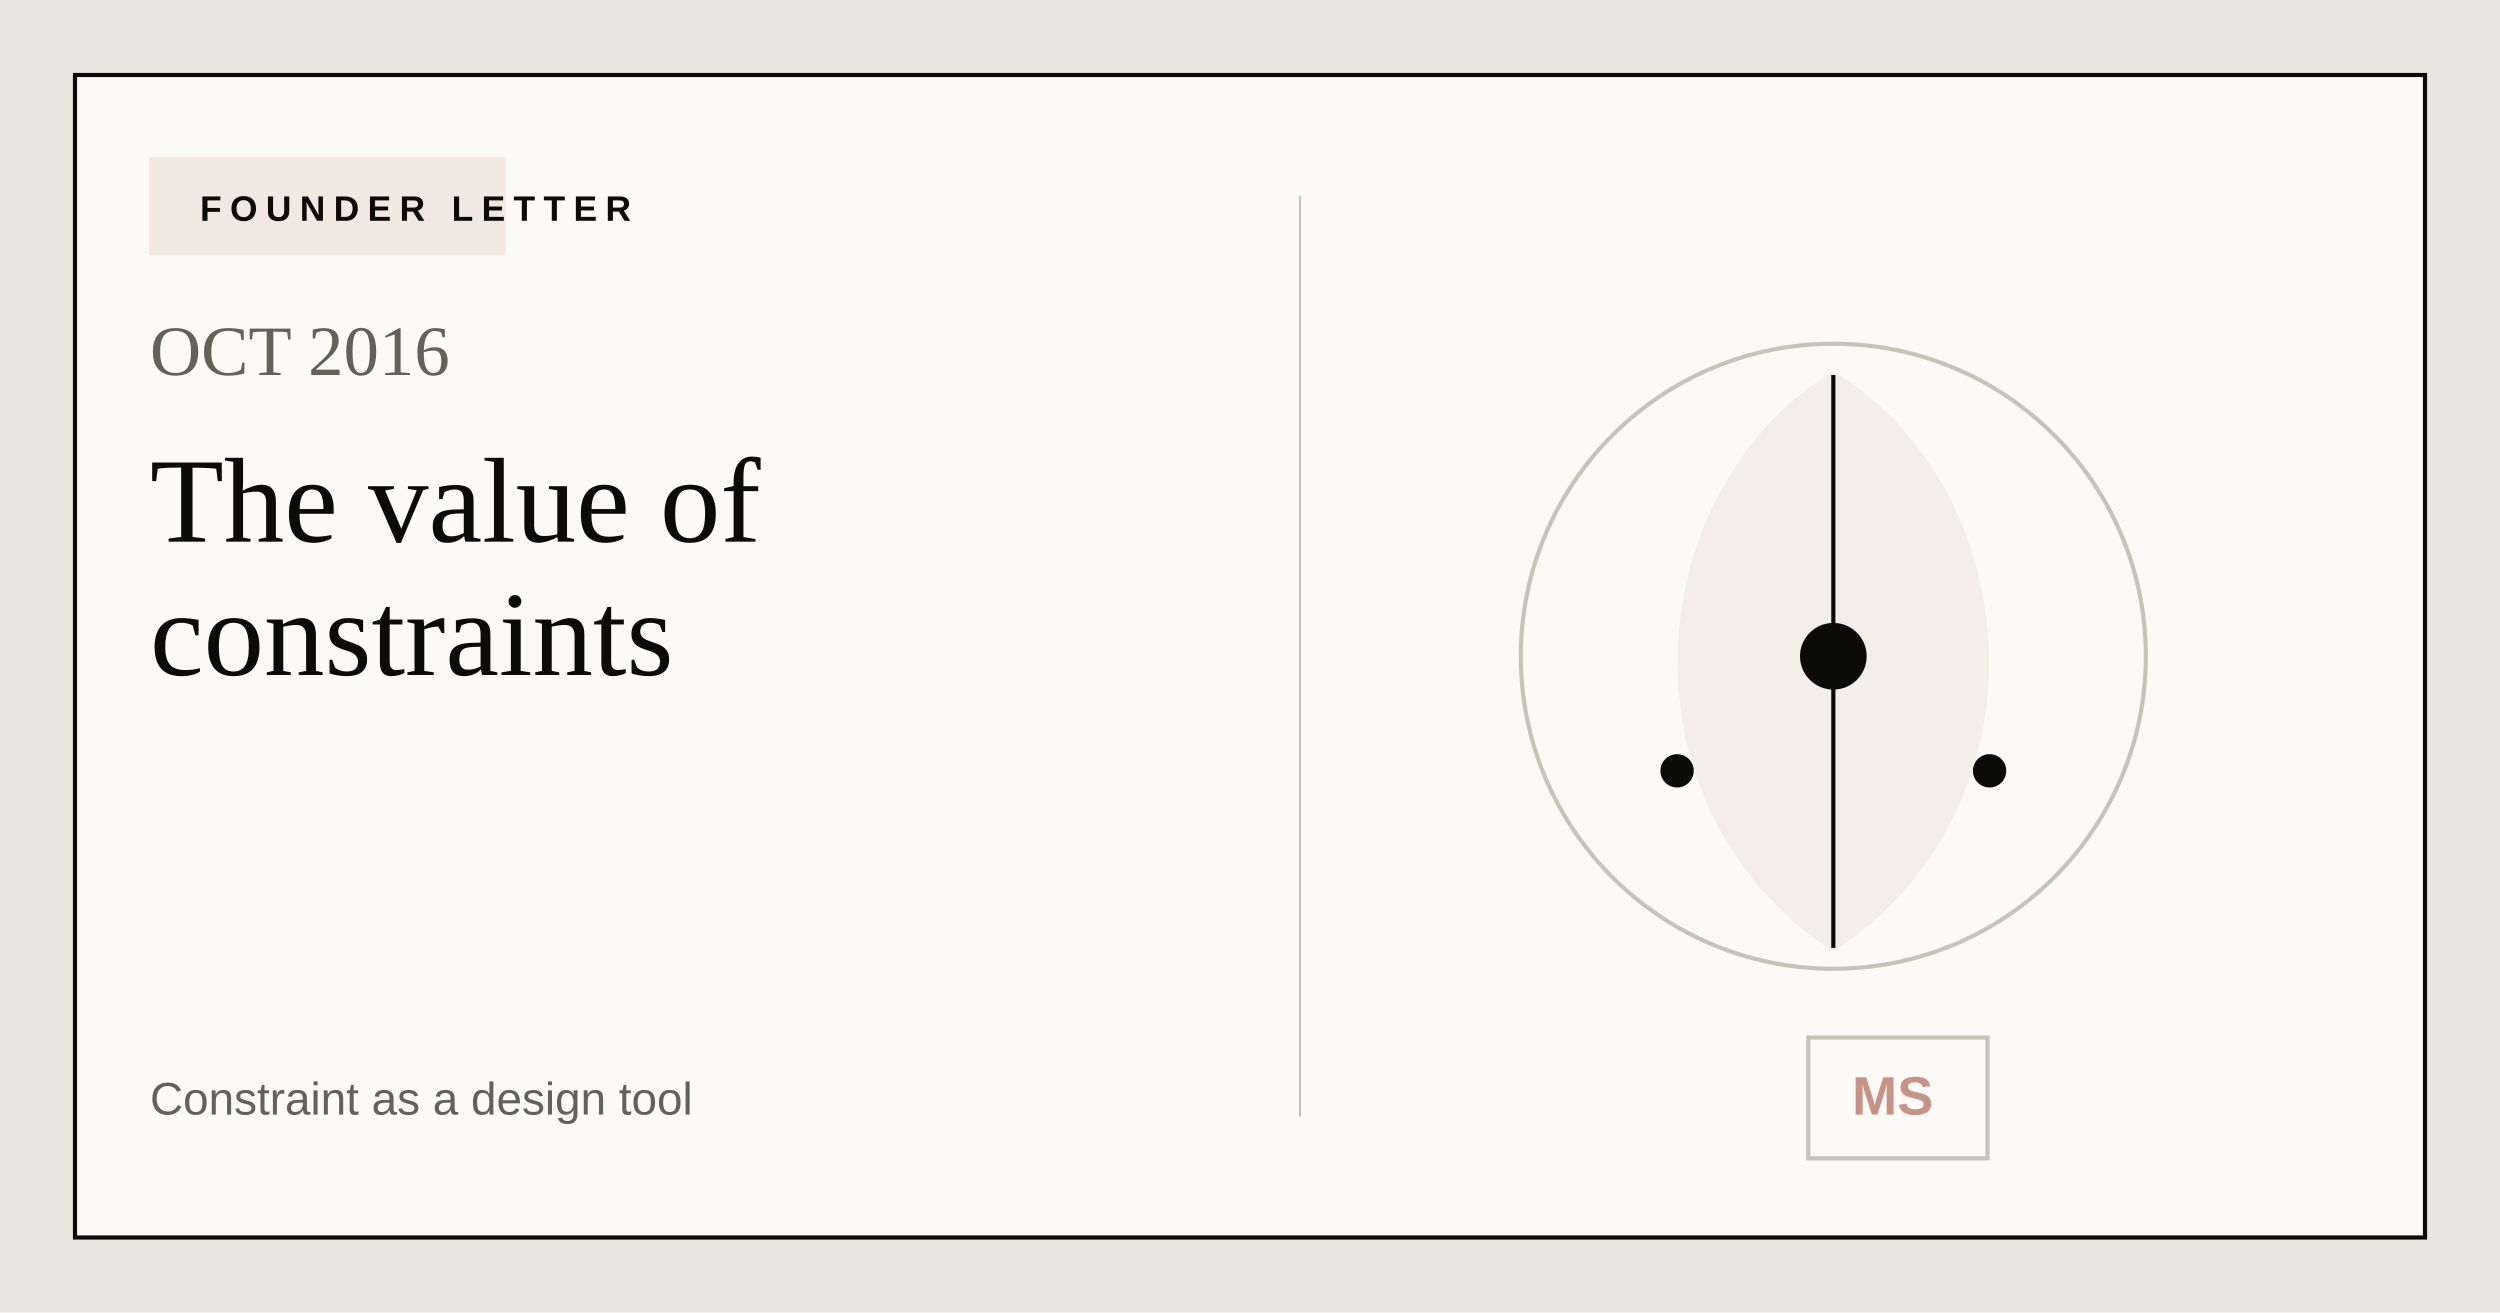
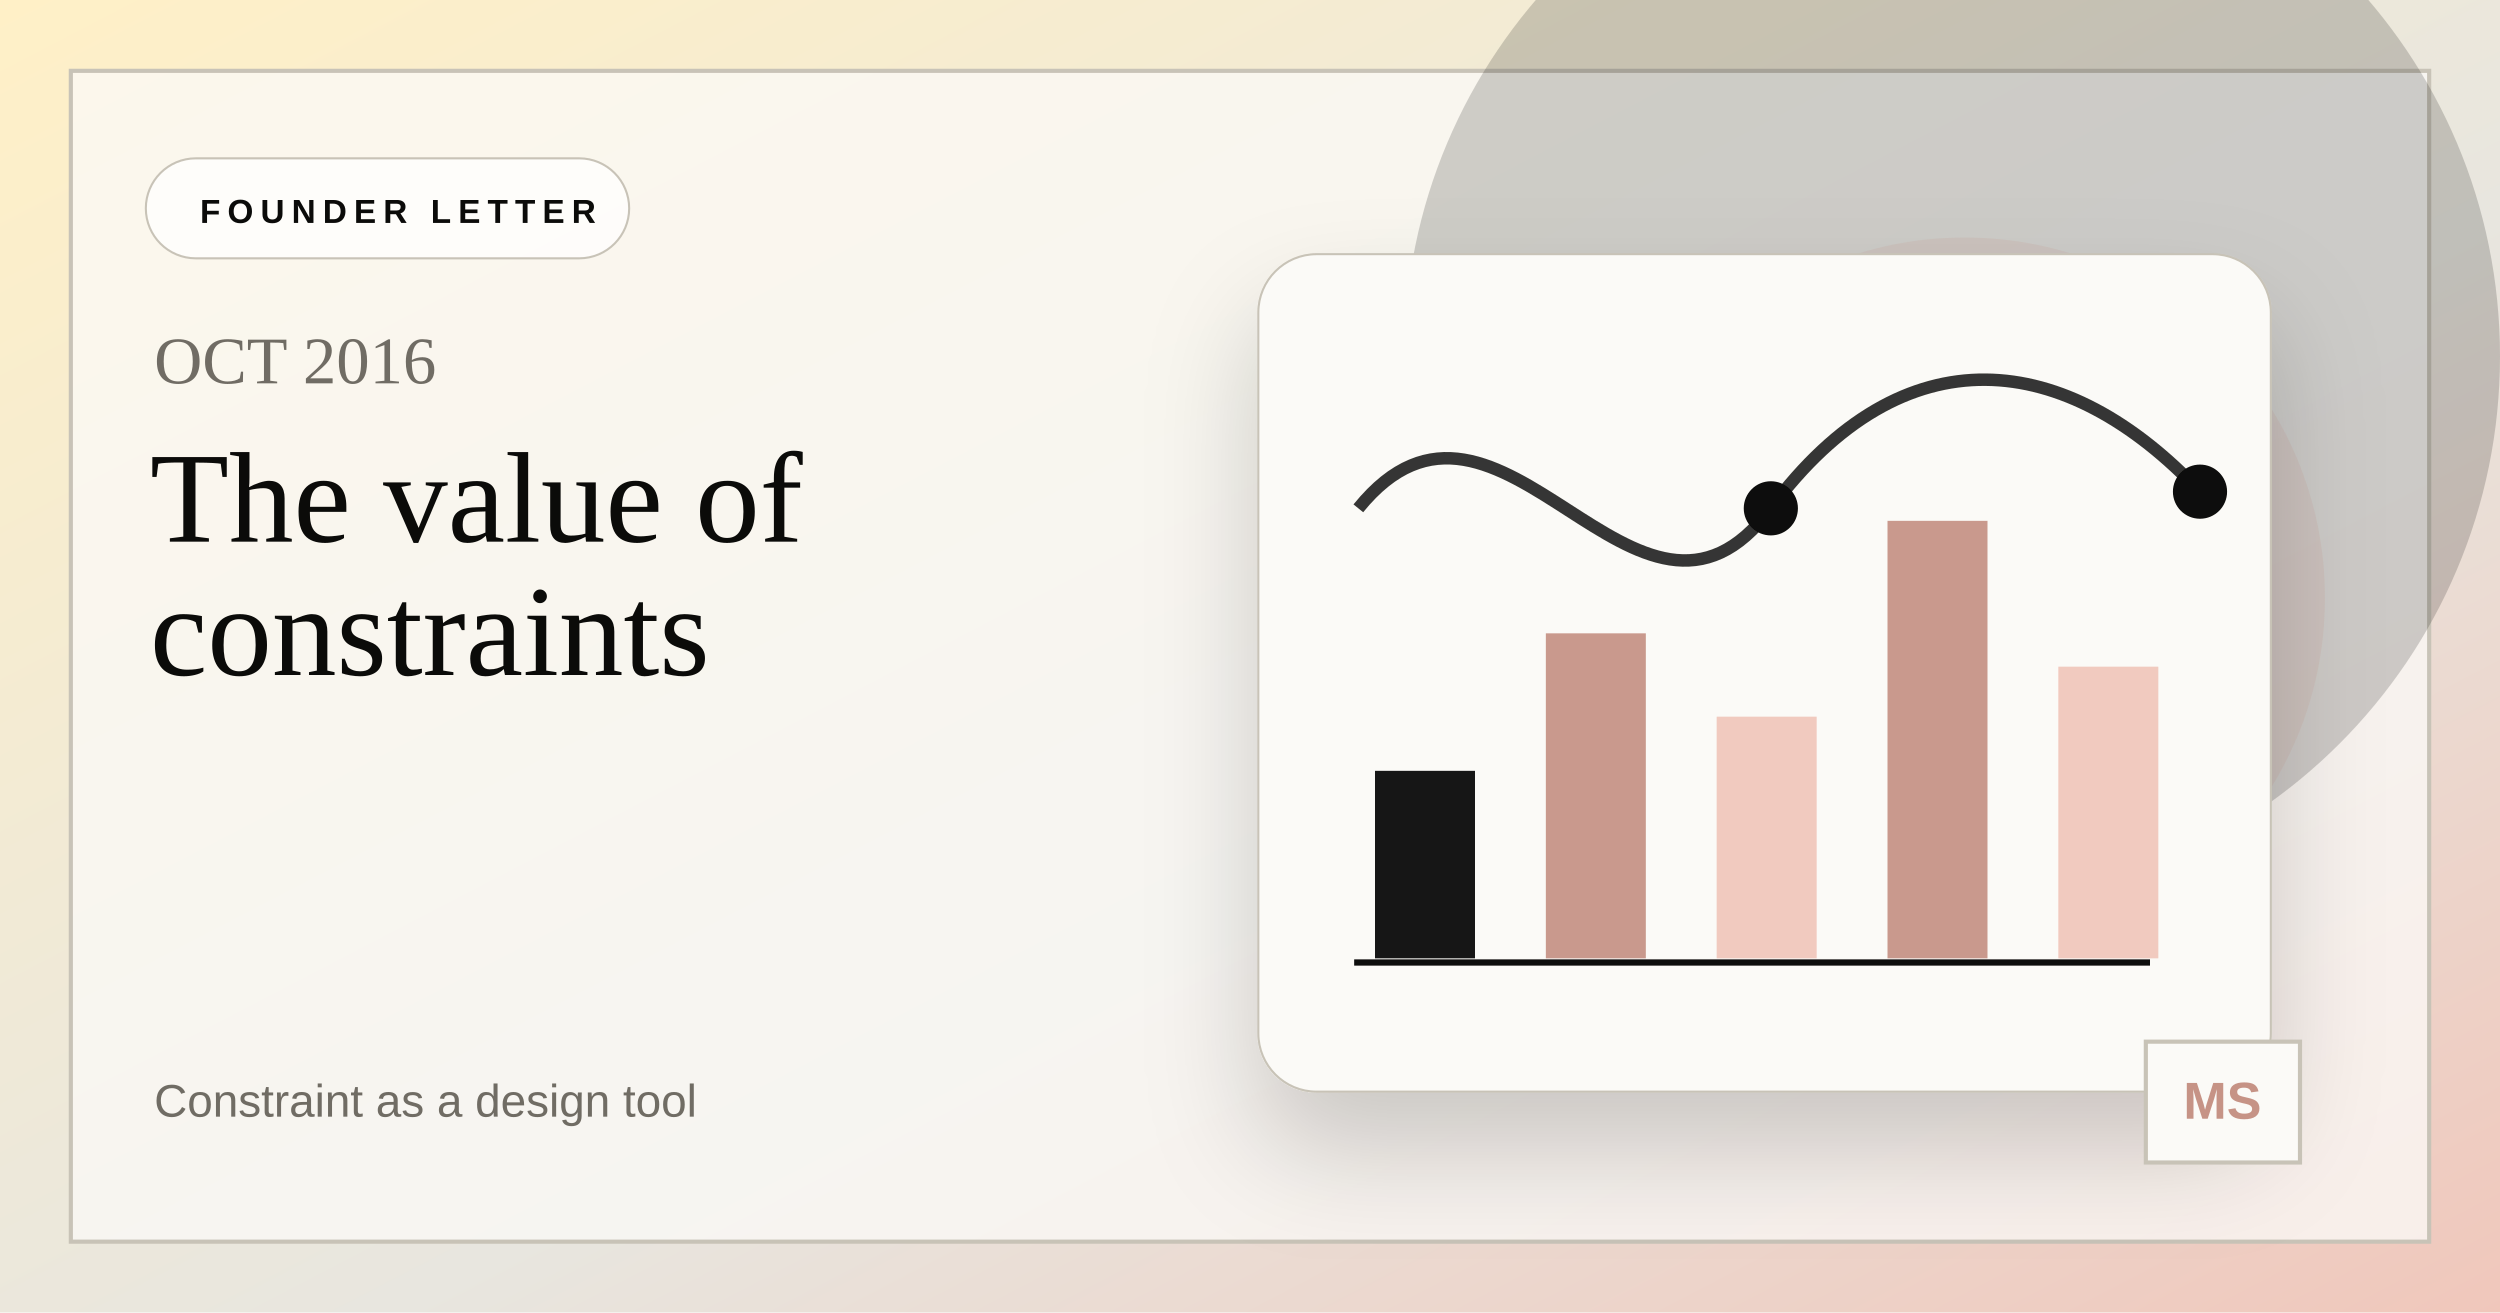
<svg xmlns="http://www.w3.org/2000/svg" width="1200" height="630" viewBox="0 0 1200 630" role="img" aria-labelledby="title desc">
-   <rect width="1200" height="630" fill="#e8e6df" />
-   <rect x="36" y="36" width="1128" height="558" fill="#fbfaf7" stroke="#0b0b09" stroke-width="2" />
-   <rect x="72" y="76" width="170" height="46" fill="#c69386" opacity="0.18" stroke="#c69386" stroke-width="1" />
-   <text x="96" y="106" font-family="Arial, Helvetica, sans-serif" font-size="17" font-weight="700" letter-spacing="4" fill="#0b0b09">FOUNDER LETTER</text>
-   <text x="72" y="180" font-family="Georgia, 'Times New Roman', serif" font-size="34" fill="#64615b">OCT 2016</text>
-   <text x="72" y="260" font-family="Georgia, 'Times New Roman', serif" font-size="58" font-weight="500" fill="#0b0b09">The value of</text>
-   <text x="72" y="324" font-family="Georgia, 'Times New Roman', serif" font-size="58" font-weight="500" fill="#0b0b09">constraints</text>
-   <text x="72" y="535" font-family="Arial, Helvetica, sans-serif" font-size="22" fill="#64615b">Constraint as a design tool</text>
-   <circle cx="880" cy="315" r="150" fill="none" stroke="#c8c3b7" stroke-width="2" />
-   <path d="M880 455 C775 385 790 235 880 180 C970 235 985 385 880 455Z" fill="#c69386" opacity="0.12" stroke="#c69386" stroke-width="3" />
-   <path d="M880 455 V180" stroke="#0b0b09" stroke-width="2" />
-   <circle cx="880" cy="315" r="16" fill="#0b0b09" />
-   <circle cx="805" cy="370" r="8" fill="#0b0b09" />
-   <circle cx="955" cy="370" r="8" fill="#0b0b09" />
-   <line x1="624" y1="94" x2="624" y2="536" stroke="#c8c3b7" stroke-width="1" />
-   <rect x="868" y="498" width="86" height="58" fill="#fbfaf7" stroke="#c8c3b7" stroke-width="2" />
-   <text x="889" y="535" font-family="Arial, Helvetica, sans-serif" font-size="26" font-weight="700" fill="#c69386">MS</text>
+   <defs>
+     <linearGradient id="backgroundGradient" x1="0" y1="0" x2="1" y2="1">
+       <stop offset="0%" stop-color="#fff0c7" />
+       <stop offset="58%" stop-color="#e8e6df" />
+       <stop offset="100%" stop-color="#f0c7bb" />
+     </linearGradient>
+     <radialGradient id="fieldGradient" cx="68%" cy="42%" r="70%">
+       <stop offset="0%" stop-color="#ff7a45" stop-opacity="0.92" />
+       <stop offset="55%" stop-color="#0b0b09" stop-opacity="0.54" />
+       <stop offset="100%" stop-color="#11110f" stop-opacity="0.86" />
+     </radialGradient>
+     <linearGradient id="waveGradient" x1="0" y1="0" x2="1" y2="1">
+       <stop offset="0%" stop-color="#0b0b09" />
+       <stop offset="50%" stop-color="#f0c7bb" />
+       <stop offset="100%" stop-color="#c69386" />
+     </linearGradient>
+     <filter id="softShadow" x="-20%" y="-20%" width="140%" height="140%">
+       <feDropShadow dx="0" dy="28" stdDeviation="26" flood-color="#0b0b09" flood-opacity="0.18" />
+     </filter>
+   </defs>
+   <rect width="1200" height="630" fill="url(#backgroundGradient)" />
+   <rect x="34" y="34" width="1132" height="562" rx="0" fill="rgba(251,250,247,0.76)" stroke="#c8c3b7" stroke-width="2" />
+   <circle cx="937" cy="171" r="263" fill="#0b0b09" opacity="0.18" />
+   <circle cx="943" cy="287" r="173" fill="#c69386" opacity="0.16" />
+   <g filter="url(#softShadow)">
+     <rect x="604" y="122" width="486" height="402" rx="28" fill="#fbfaf7" stroke="#c8c3b7" />
+     <path d="M650 462 H1032" stroke="#0b0b09" stroke-width="3" />
+     <rect x="660" y="370" width="48" height="90" fill="#0b0b09" opacity="0.94" />
+     <rect x="742" y="304" width="48" height="156" fill="#c69386" opacity="0.94" />
+     <rect x="824" y="344" width="48" height="116" fill="#f0c7bb" opacity="0.94" />
+     <rect x="906" y="250" width="48" height="210" fill="#c69386" opacity="0.94" />
+     <rect x="988" y="320" width="48" height="140" fill="#f0c7bb" opacity="0.94" />
+     <path d="M652 244 C720 160 786 330 850 244 S992 168 1056 236" fill="none" stroke="#0b0b09" stroke-width="6" opacity="0.82" />
+     <circle cx="850" cy="244" r="13" fill="#0b0b09" />
+     <circle cx="1056" cy="236" r="13" fill="#0b0b09" />
+   </g>
+   <rect x="70" y="76" width="232" height="48" rx="24" fill="rgba(255,255,255,0.72)" stroke="#c8c3b7" />
+   <text x="96" y="107" font-family="Arial, Helvetica, sans-serif" font-size="16" font-weight="700" letter-spacing="3.4" fill="#0b0b09">FOUNDER LETTER</text>
+   <text x="74" y="184" font-family="Georgia, 'Times New Roman', serif" font-size="32" fill="#706c64">OCT 2016</text>
+   <text x="72" y="260" font-family="Georgia, 'Times New Roman', serif" font-size="62" font-weight="500" fill="#0b0b09">The value of</text>
+   <text x="72" y="324" font-family="Georgia, 'Times New Roman', serif" font-size="62" font-weight="500" fill="#0b0b09">constraints</text>
+   <text x="74" y="536" font-family="Arial, Helvetica, sans-serif" font-size="22" fill="#706c64">Constraint as a design tool</text>
+   <rect x="1030" y="500" width="74" height="58" rx="0" fill="#fbfaf7" stroke="#c8c3b7" stroke-width="2" />
+   <text x="1048" y="537" font-family="Arial, Helvetica, sans-serif" font-size="25" font-weight="800" fill="#c69386">MS</text>
</svg>
